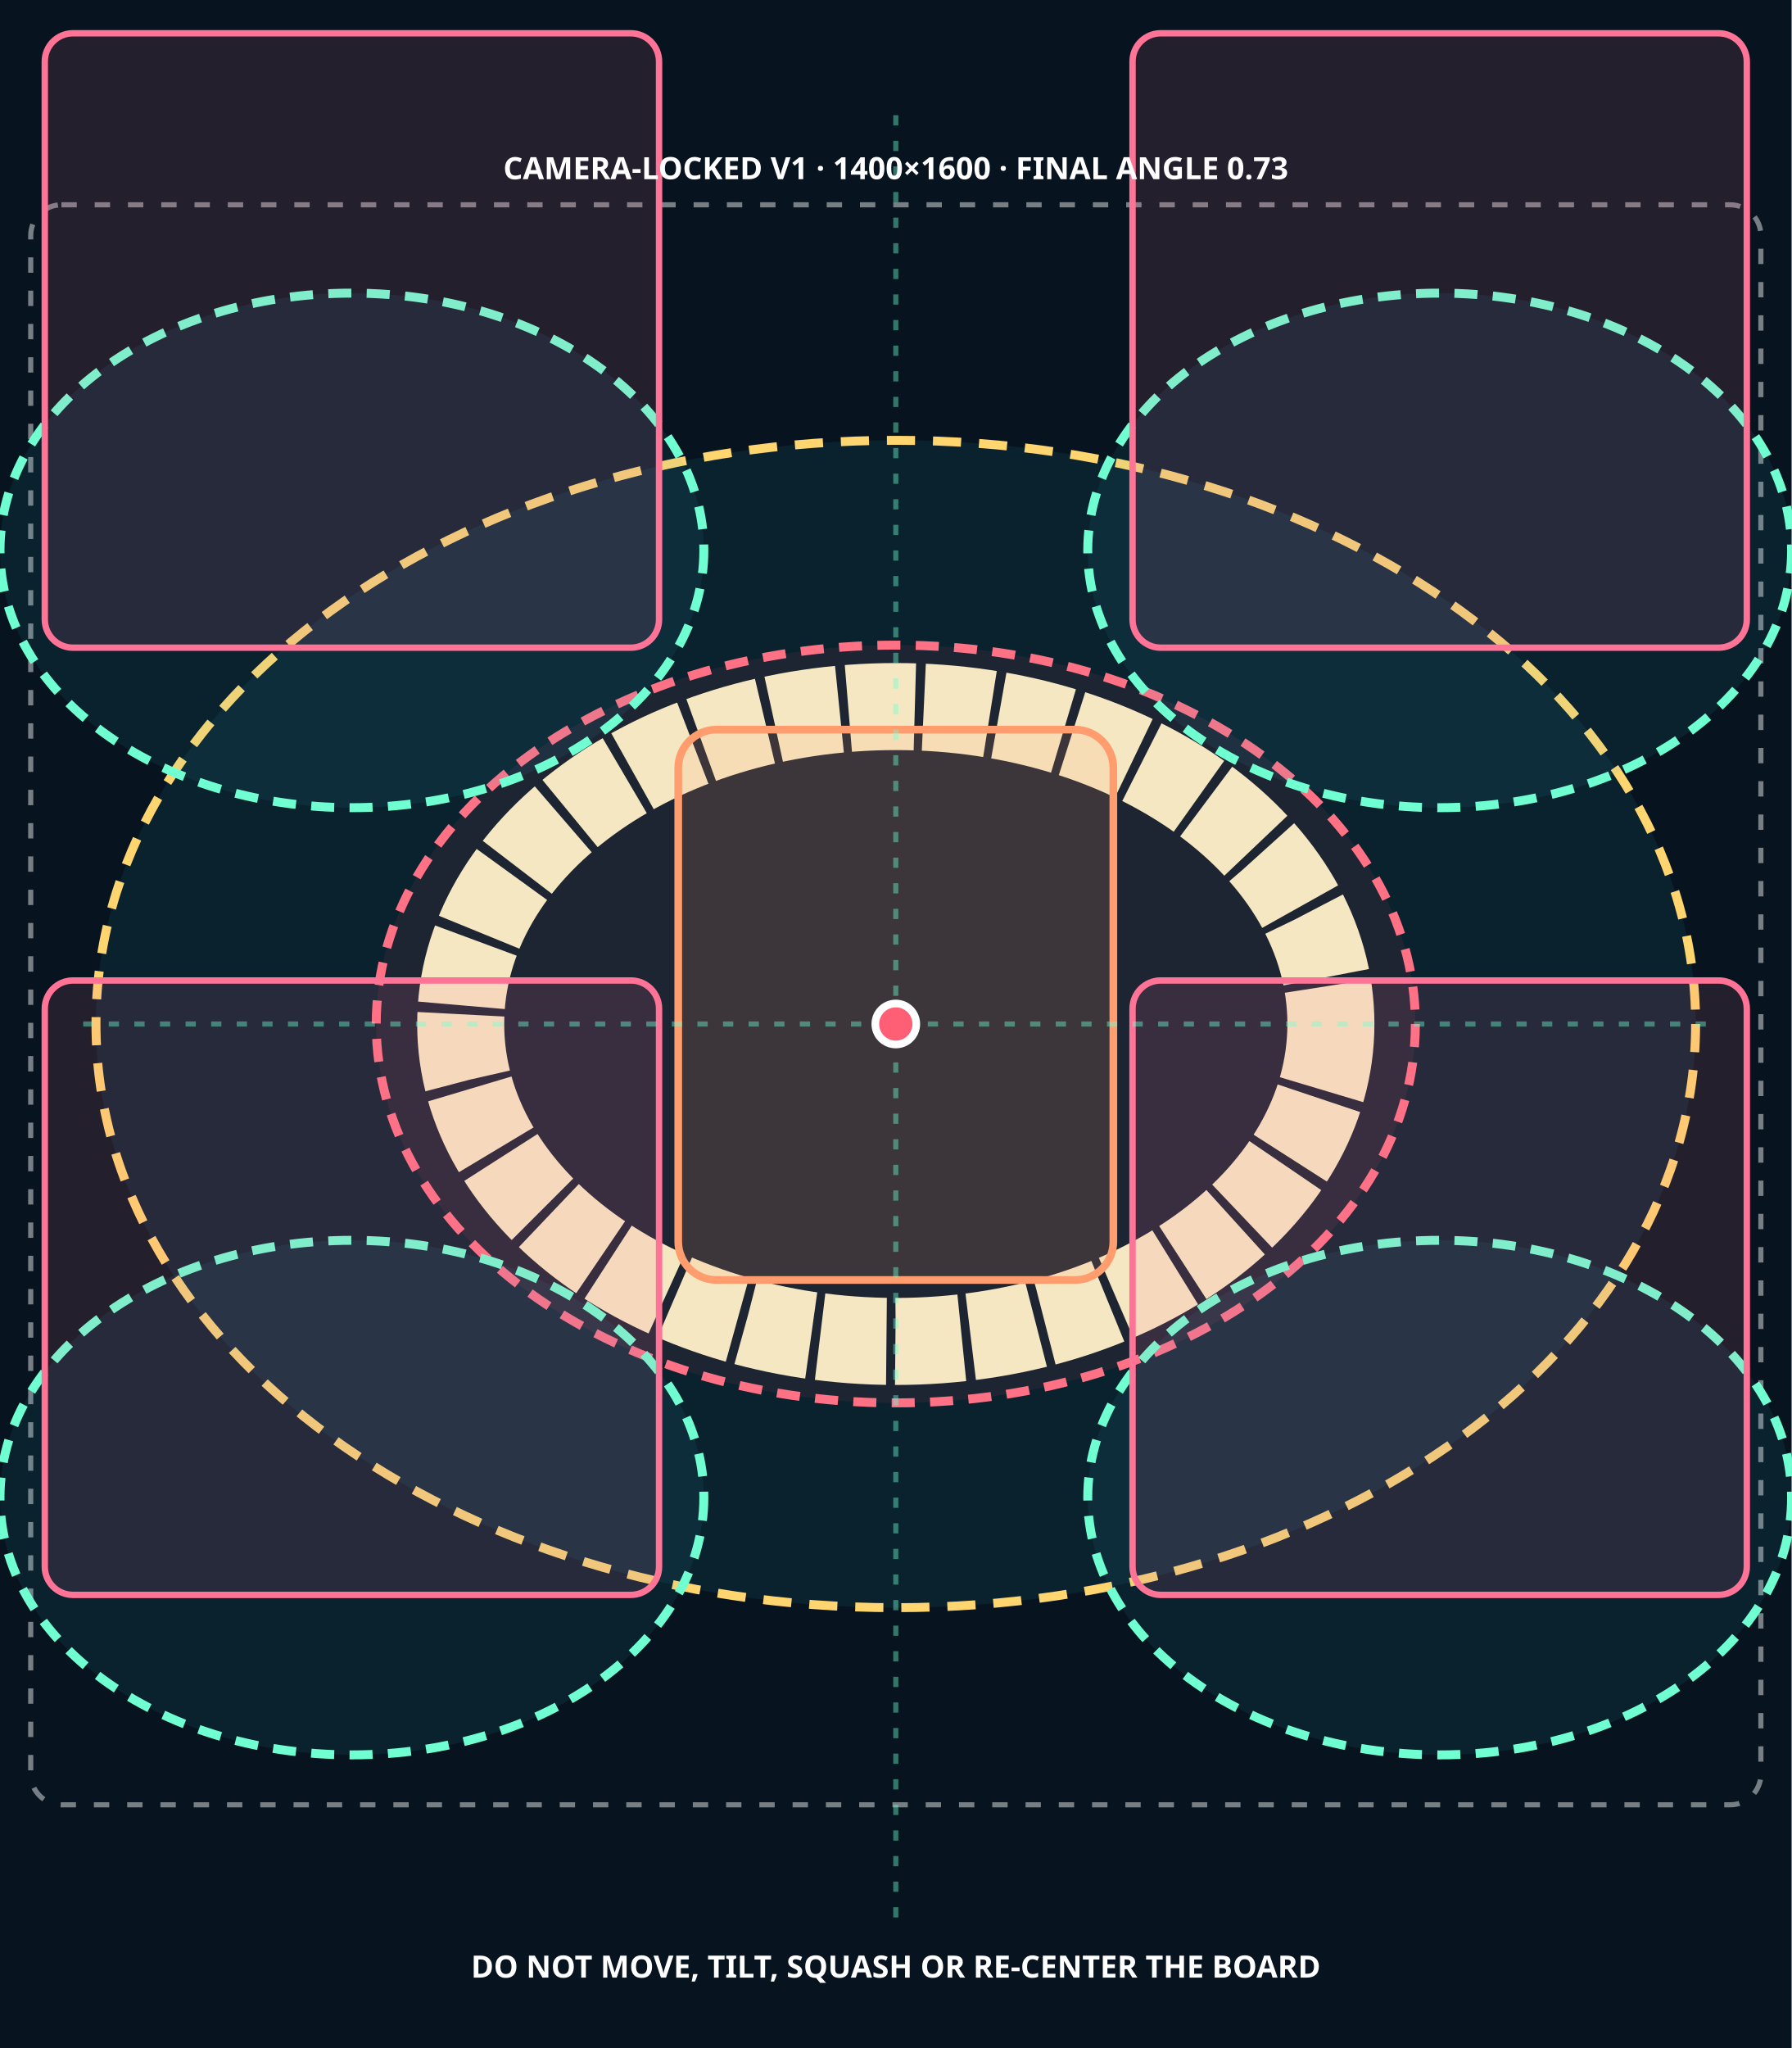
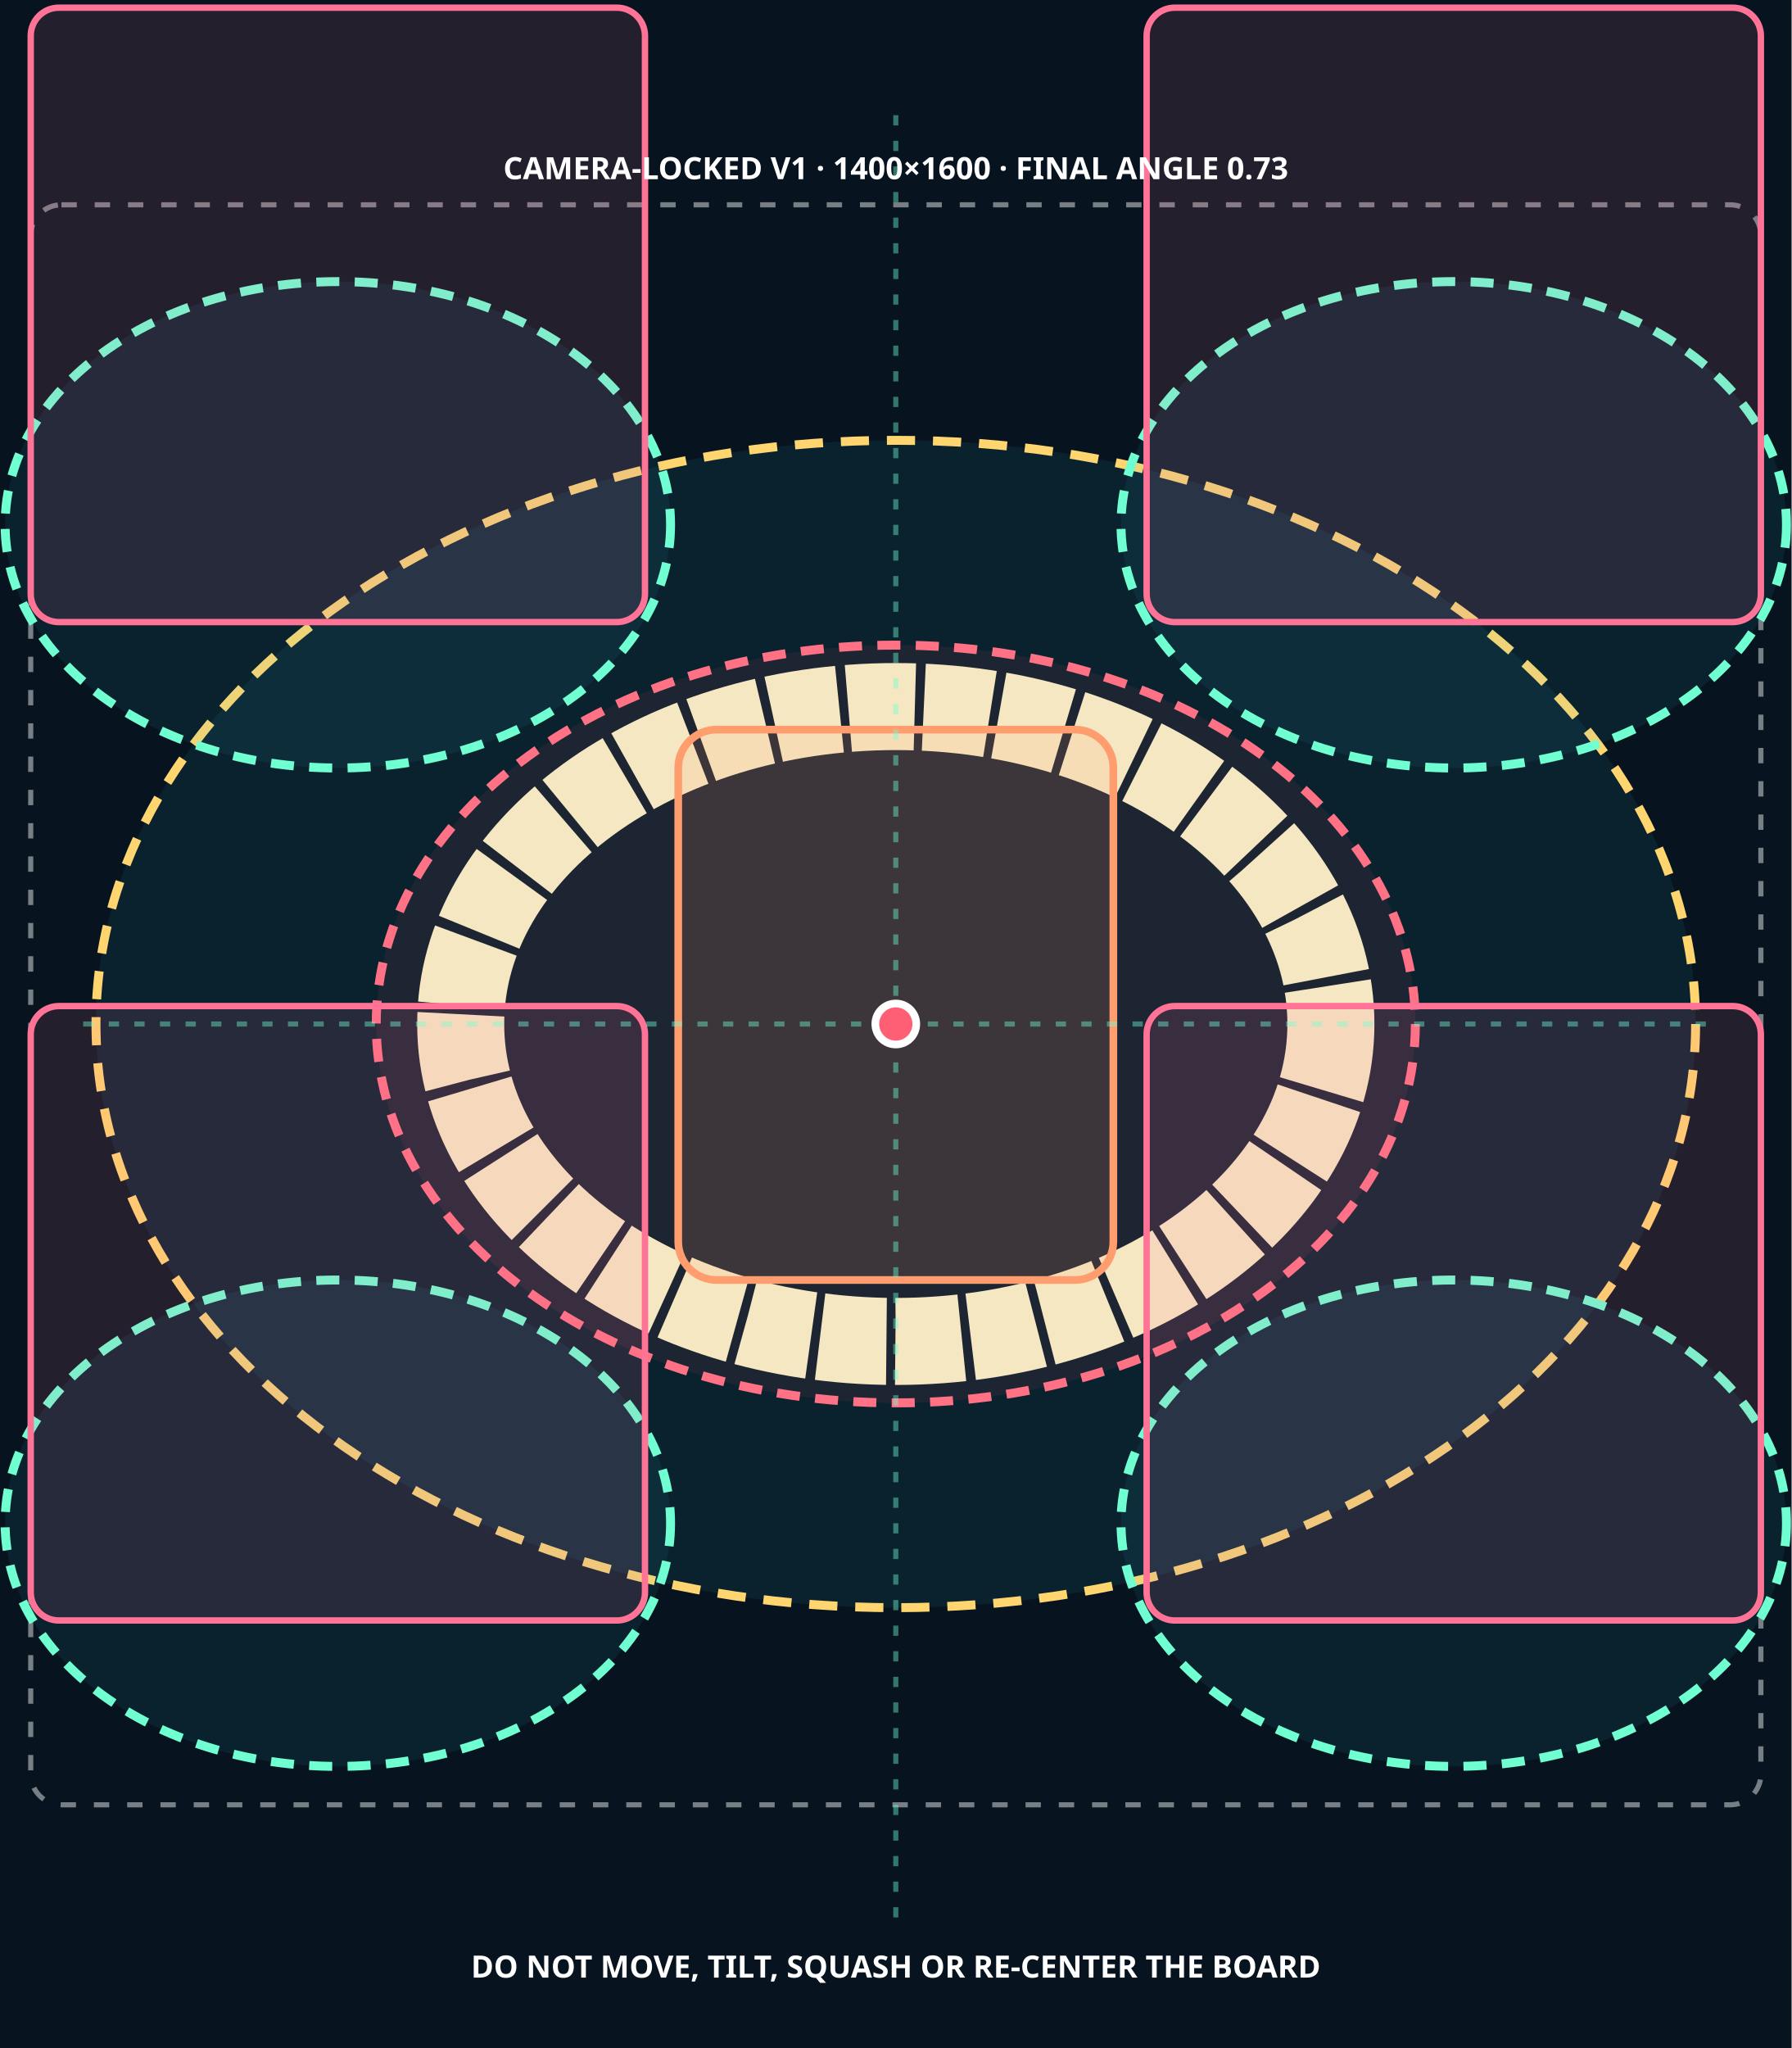
<svg xmlns="http://www.w3.org/2000/svg" width="1400" height="1600" viewBox="0 0 1400 1600">
  <rect width="1400" height="1600" fill="#07141f" />
  <rect x="24" y="160" width="1352" height="1250" rx="24" fill="none" stroke="#ffffff" stroke-opacity=".45" stroke-width="4" stroke-dasharray="12 14" />
  <ellipse cx="700" cy="800" rx="625" ry="456" fill="#36c2d9" fill-opacity=".08" stroke="#ffd56f" stroke-width="7" stroke-dasharray="22 14" />
  <ellipse cx="700" cy="800" rx="406" ry="296" fill="#ff5f75" fill-opacity=".08" stroke="#ff7184" stroke-width="7" stroke-dasharray="18 12" />
  <ellipse cx="700" cy="800" rx="340" ry="248" fill="none" stroke="#f5e7c1" stroke-width="68" stroke-dasharray="52 7" />
  <g fill="#36c2d9" fill-opacity=".08" stroke="#6fffd1" stroke-width="7" stroke-dasharray="18 12">
-     <ellipse cx="275" cy="430" rx="275" ry="201" />
-     <ellipse cx="1125" cy="430" rx="275" ry="201" />
-     <ellipse cx="275" cy="1170" rx="275" ry="201" />
-     <ellipse cx="1125" cy="1170" rx="275" ry="201" />
+     <ellipse cx="264" cy="410" rx="260" ry="190" />
+     <ellipse cx="1136" cy="410" rx="260" ry="190" />
+     <ellipse cx="264" cy="1190" rx="260" ry="190" />
+     <ellipse cx="1136" cy="1190" rx="260" ry="190" />
  </g>
  <g fill="#ff7397" fill-opacity=".12" stroke="#ff7397" stroke-width="5">
-     <rect x="35" y="26" width="480" height="480" rx="22" />
-     <rect x="885" y="26" width="480" height="480" rx="22" />
-     <rect x="35" y="766" width="480" height="480" rx="22" />
-     <rect x="885" y="766" width="480" height="480" rx="22" />
+     <rect x="24" y="6" width="480" height="480" rx="22" />
+     <rect x="896" y="6" width="480" height="480" rx="22" />
+     <rect x="24" y="786" width="480" height="480" rx="22" />
+     <rect x="896" y="786" width="480" height="480" rx="22" />
  </g>
  <rect x="530" y="570" width="340" height="430" rx="30" fill="#ff9d6f" fill-opacity=".14" stroke="#ff9d6f" stroke-width="6" />
  <path d="M700 90V1510M65 800H1335" stroke="#6fffd1" stroke-opacity=".42" stroke-width="4" stroke-dasharray="8 12" />
  <circle cx="700" cy="800" r="16" fill="#ff5f75" stroke="#fff" stroke-width="6" />
  <g fill="#fff" font-family="system-ui,sans-serif" font-size="24" font-weight="800" text-anchor="middle">
    <text x="700" y="140">CAMERA-LOCKED V1 · 1400×1600 · FINAL ANGLE 0.73</text>
    <text x="700" y="1545">DO NOT MOVE, TILT, SQUASH OR RE-CENTER THE BOARD</text>
  </g>
</svg>
